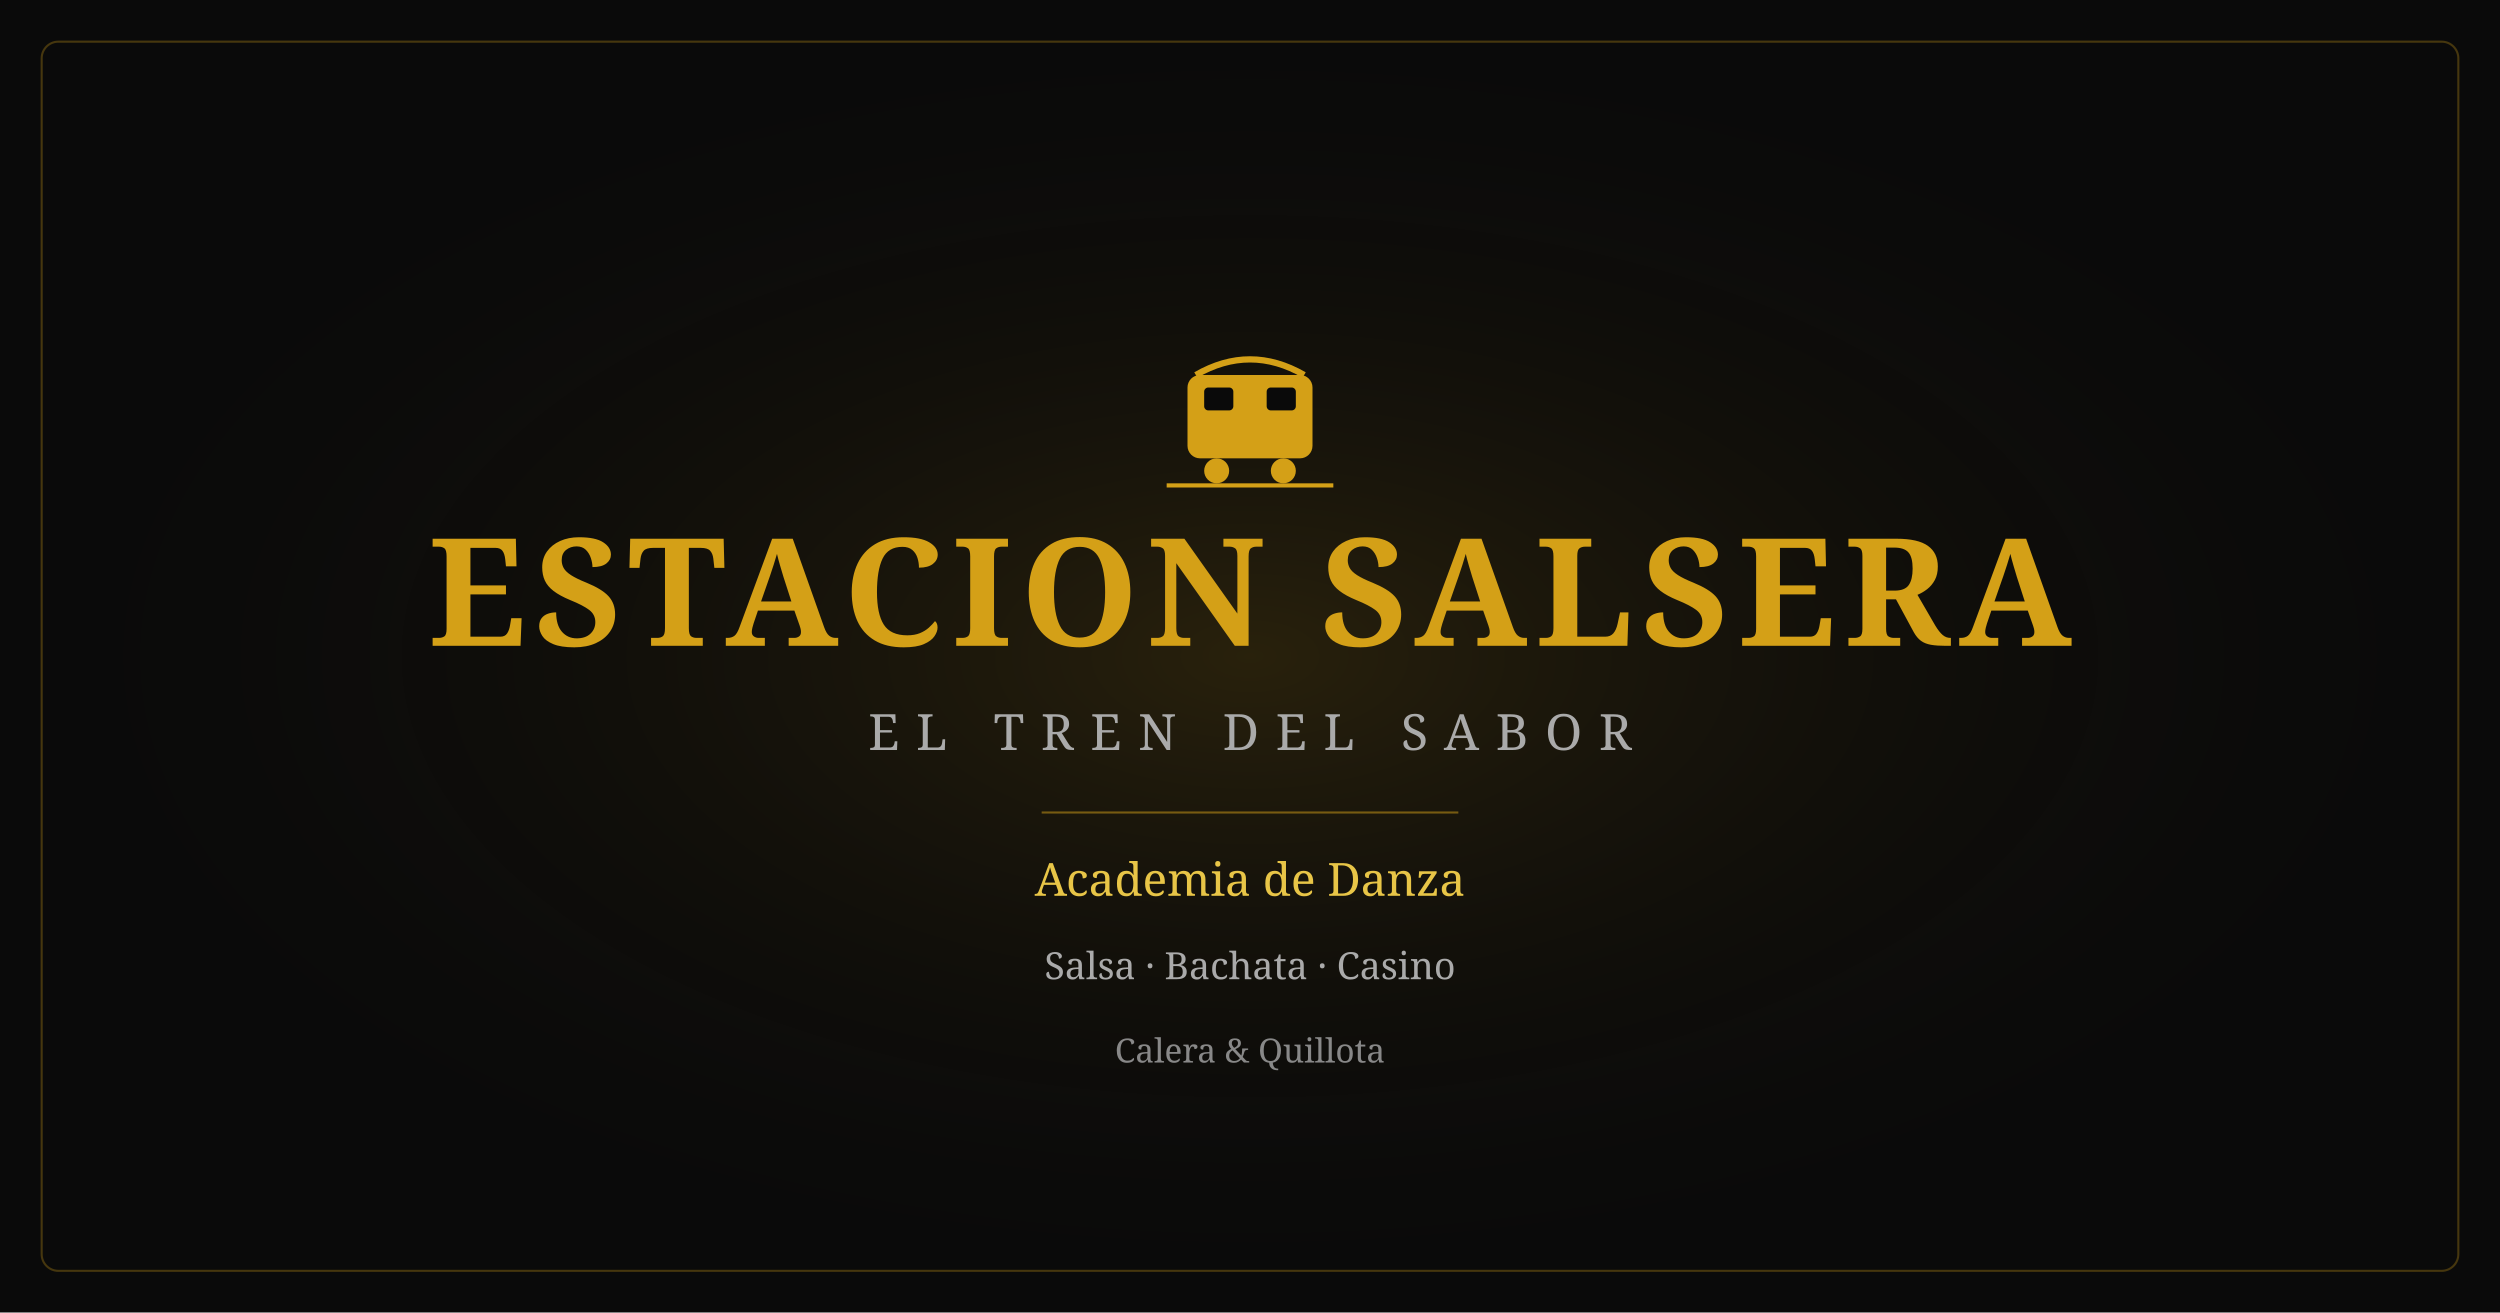
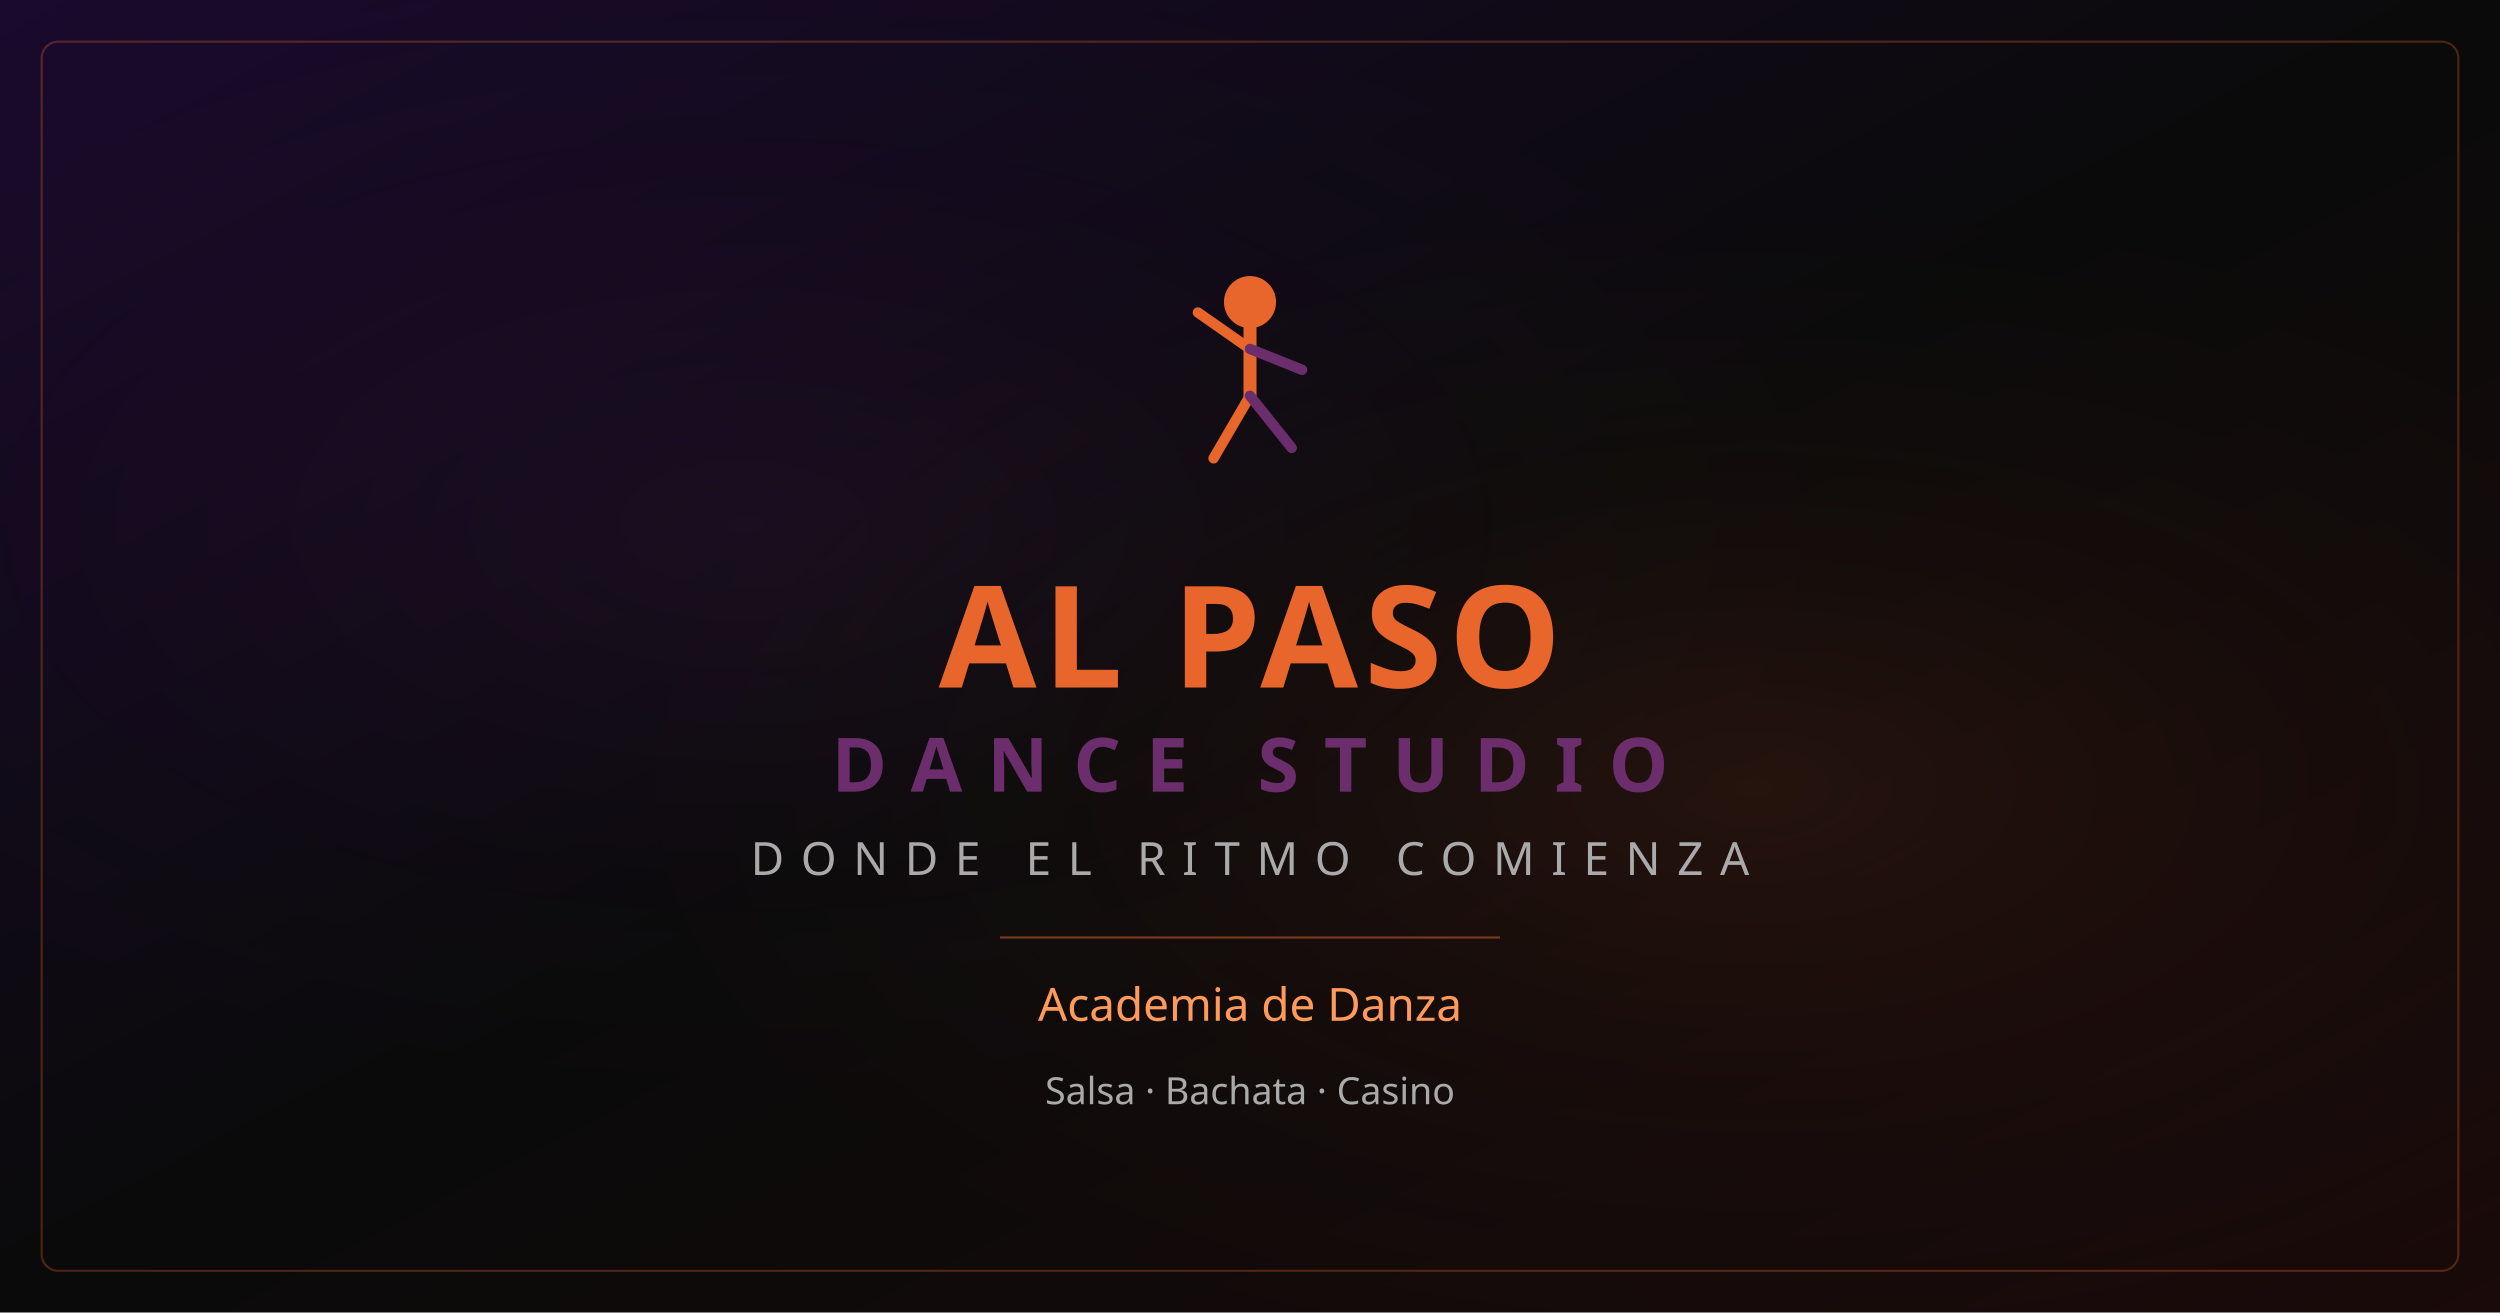
<svg xmlns="http://www.w3.org/2000/svg" viewBox="0 0 1200 630">
  <defs>
-     <radialGradient id="glow" cx="50%" cy="50%" r="50%">
-       <stop offset="0%" stop-color="#d4a017" stop-opacity="0.15" />
+     <linearGradient id="bgGrad" x1="0" y1="0" x2="1" y2="1">
+       <stop offset="0%" stop-color="#1a0a2e" />
+       <stop offset="50%" stop-color="#0a0a0a" />
+       <stop offset="100%" stop-color="#1a0a0a" />
+     </linearGradient>
+     <radialGradient id="glow1" cx="30%" cy="40%" r="50%">
+       <stop offset="0%" stop-color="#6B2D6B" stop-opacity="0.12" />
+       <stop offset="100%" stop-color="#0a0a0a" stop-opacity="0" />
+     </radialGradient>
+     <radialGradient id="glow2" cx="70%" cy="60%" r="50%">
+       <stop offset="0%" stop-color="#E8652B" stop-opacity="0.1" />
      <stop offset="100%" stop-color="#0a0a0a" stop-opacity="0" />
    </radialGradient>
  </defs>
-   <rect width="1200" height="630" fill="#0a0a0a" />
-   <rect width="1200" height="630" fill="url(#glow)" />
-   <rect x="20" y="20" width="1160" height="590" rx="8" fill="none" stroke="#d4a017" stroke-width="1" opacity="0.3" />
-   <g transform="translate(600,200)" fill="#d4a017">
-     <rect x="-30" y="-20" width="60" height="40" rx="6" />
-     <rect x="-22" y="-14" width="14" height="11" rx="2" fill="#0a0a0a" />
-     <rect x="8" y="-14" width="14" height="11" rx="2" fill="#0a0a0a" />
-     <path d="M-26-20 Q0-35 26-20" stroke="#d4a017" stroke-width="3" fill="none" />
-     <circle cx="-16" cy="26" r="6" fill="#d4a017" />
-     <circle cx="16" cy="26" r="6" fill="#d4a017" />
-     <line x1="-40" y1="33" x2="40" y2="33" stroke="#d4a017" stroke-width="2" />
+   <rect width="1200" height="630" fill="url(#bgGrad)" />
+   <rect width="1200" height="630" fill="url(#glow1)" />
+   <rect width="1200" height="630" fill="url(#glow2)" />
+   <rect x="20" y="20" width="1160" height="590" rx="8" fill="none" stroke="#E8652B" stroke-width="1" opacity="0.3" />
+   <g transform="translate(600,180) scale(2.5)">
+     <circle cx="0" cy="-14" r="5" fill="#E8652B" />
+     <line x1="0" y1="-9" x2="0" y2="4" stroke="#E8652B" stroke-width="2.5" stroke-linecap="round" />
+     <line x1="0" y1="-5" x2="-10" y2="-12" stroke="#E8652B" stroke-width="2" stroke-linecap="round" />
+     <line x1="0" y1="-5" x2="10" y2="-1" stroke="#6B2D6B" stroke-width="2" stroke-linecap="round" />
+     <line x1="0" y1="4" x2="-7" y2="16" stroke="#E8652B" stroke-width="2" stroke-linecap="round" />
+     <line x1="0" y1="4" x2="8" y2="14" stroke="#6B2D6B" stroke-width="2" stroke-linecap="round" />
  </g>
-   <text x="600" y="310" text-anchor="middle" font-family="serif" font-weight="bold" font-size="72" fill="#d4a017" letter-spacing="4">ESTACION SALSERA</text>
-   <text x="600" y="360" text-anchor="middle" font-family="serif" font-size="24" fill="#aaaaaa" letter-spacing="8">EL TREN DEL SABOR</text>
-   <line x1="500" y1="390" x2="700" y2="390" stroke="#d4a017" stroke-width="1" opacity="0.5" />
-   <text x="600" y="430" text-anchor="middle" font-family="serif" font-size="22" fill="#e8c547">Academia de Danza</text>
-   <text x="600" y="470" text-anchor="middle" font-family="serif" font-size="18" fill="#aaaaaa">Salsa · Bachata · Casino</text>
-   <text x="600" y="510" text-anchor="middle" font-family="serif" font-size="16" fill="#888888">Calera &amp; Quillota</text>
+   <text x="600" y="330" text-anchor="middle" font-family="sans-serif" font-weight="bold" font-size="68" fill="#E8652B" letter-spacing="3">AL PASO</text>
+   <text x="600" y="380" text-anchor="middle" font-family="sans-serif" font-weight="600" font-size="36" fill="#6B2D6B" letter-spacing="12">DANCE STUDIO</text>
+   <text x="600" y="420" text-anchor="middle" font-family="sans-serif" font-size="22" fill="#aaaaaa" letter-spacing="8">DONDE EL RITMO COMIENZA</text>
+   <line x1="480" y1="450" x2="720" y2="450" stroke="#E8652B" stroke-width="1" opacity="0.5" />
+   <text x="600" y="490" text-anchor="middle" font-family="sans-serif" font-size="22" fill="#FF9A5C">Academia de Danza</text>
+   <text x="600" y="530" text-anchor="middle" font-family="sans-serif" font-size="18" fill="#aaaaaa">Salsa · Bachata · Casino</text>
</svg>
